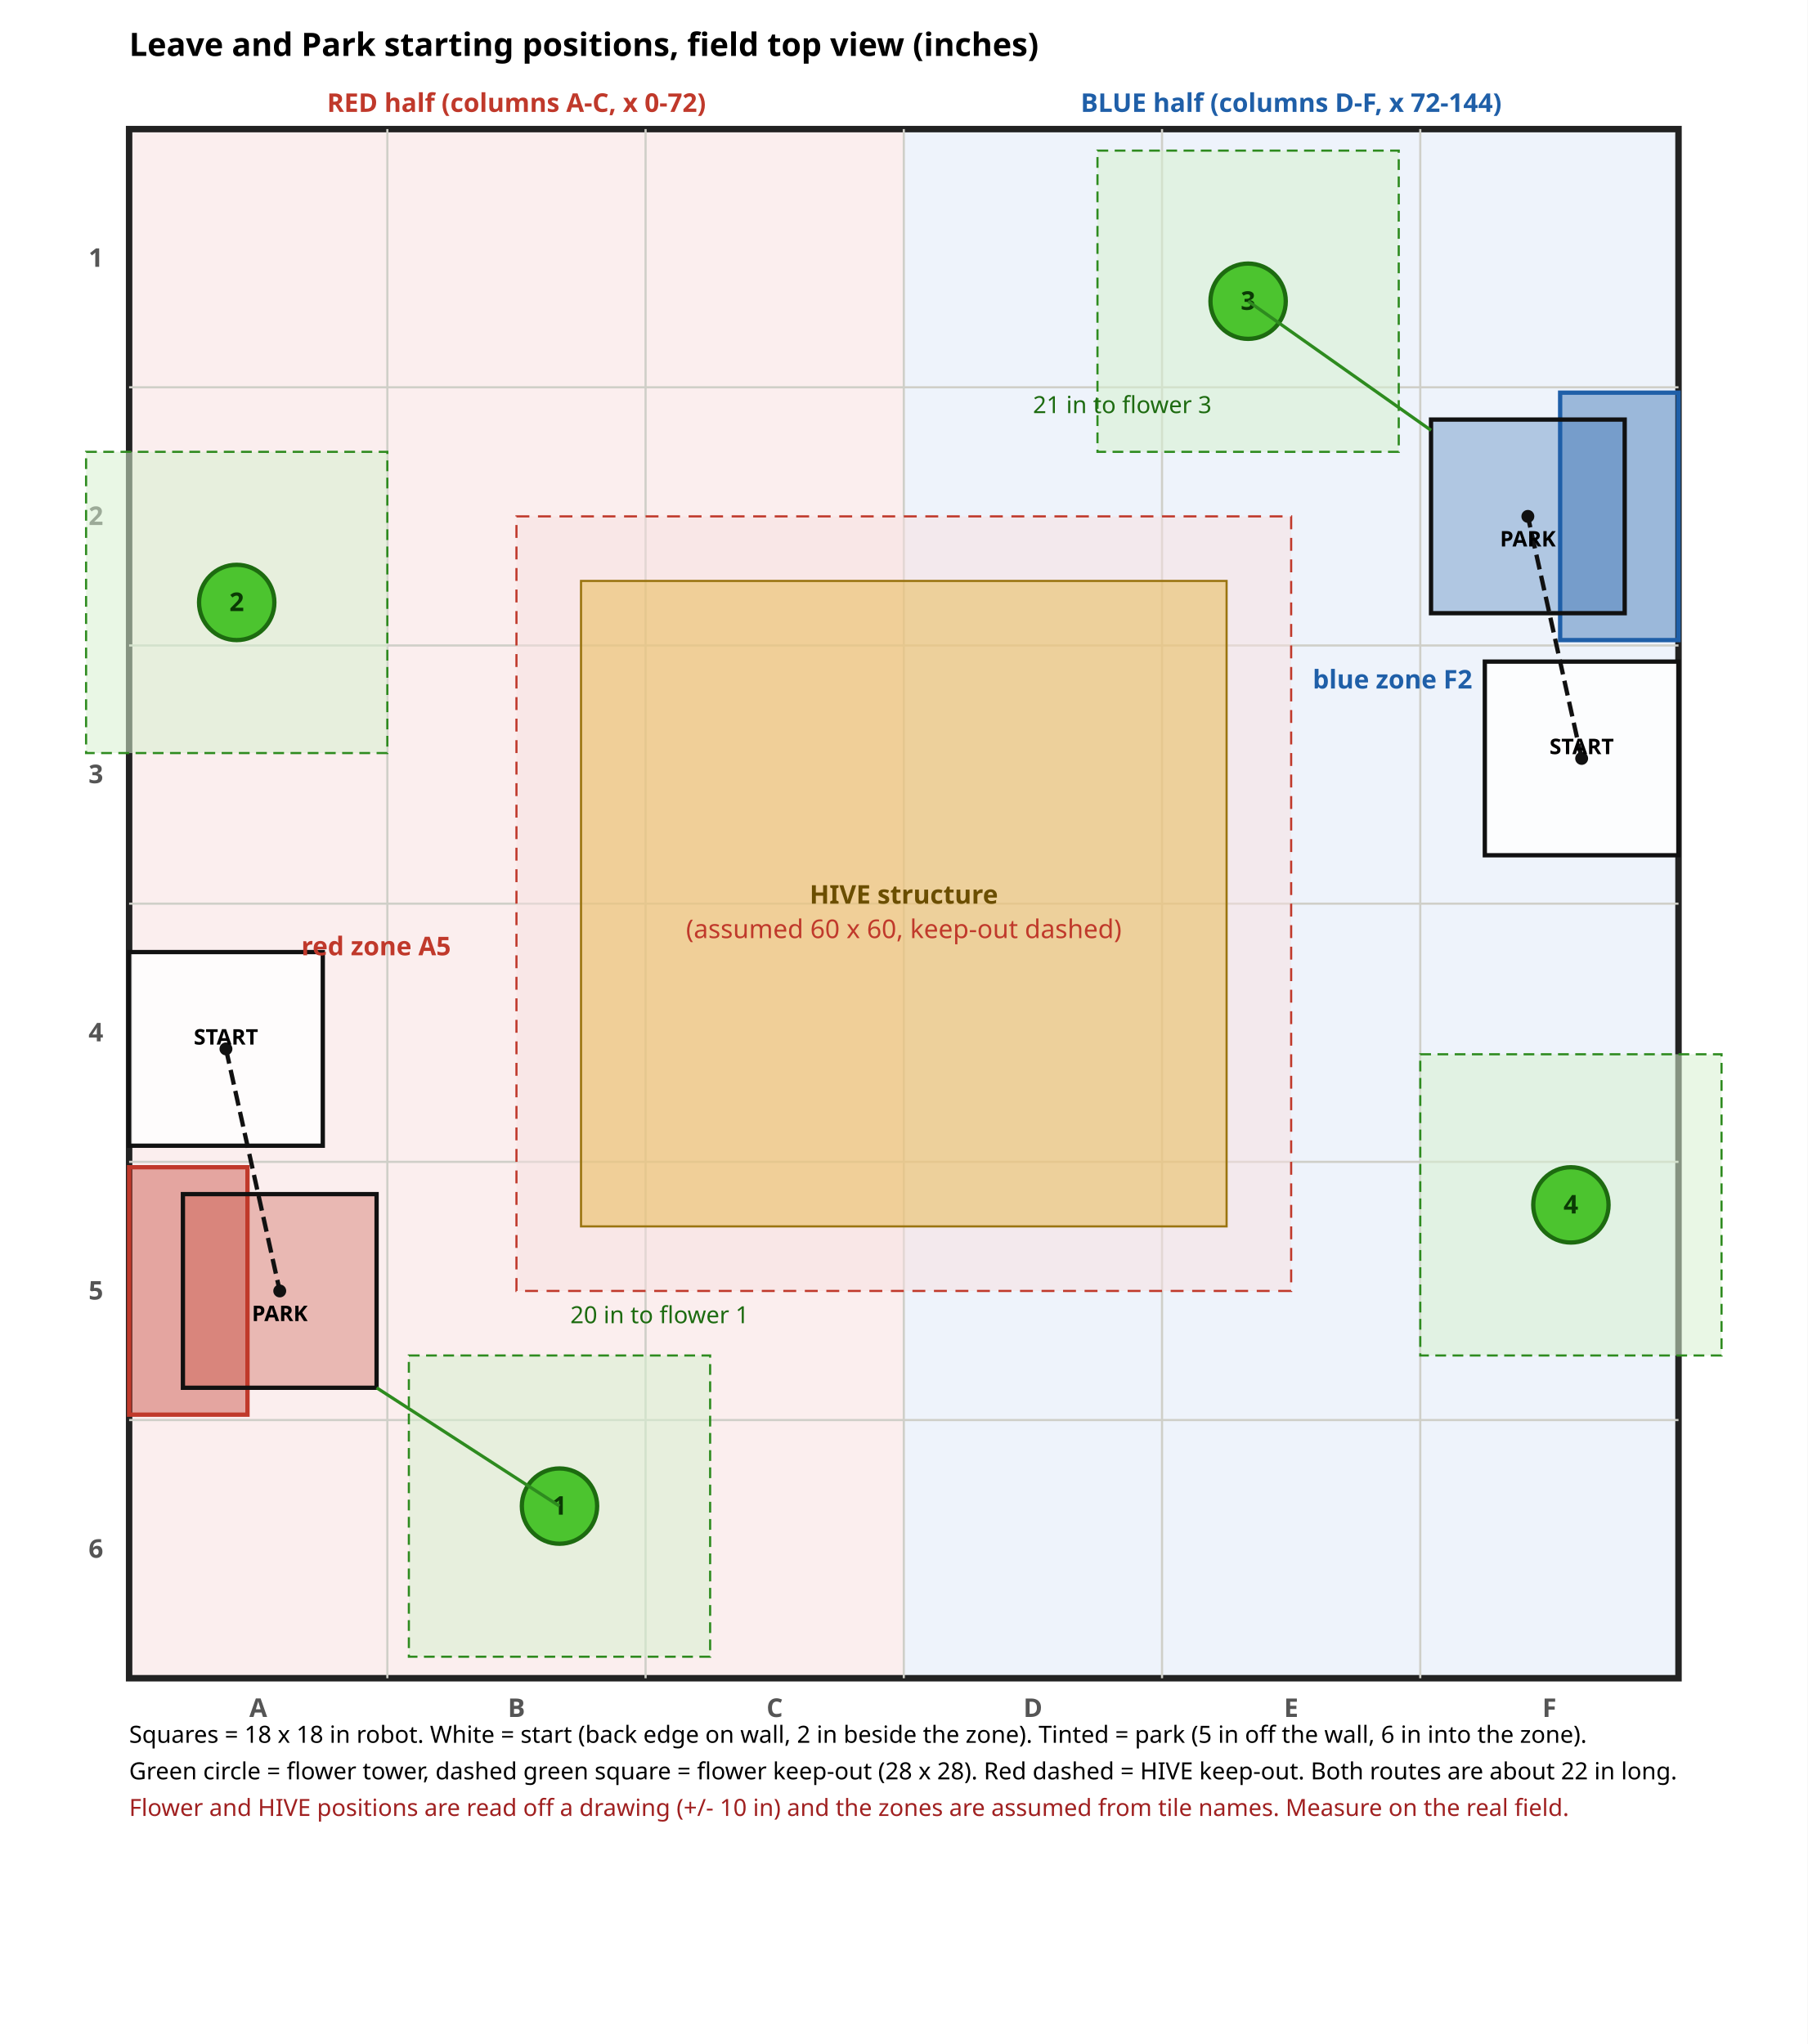
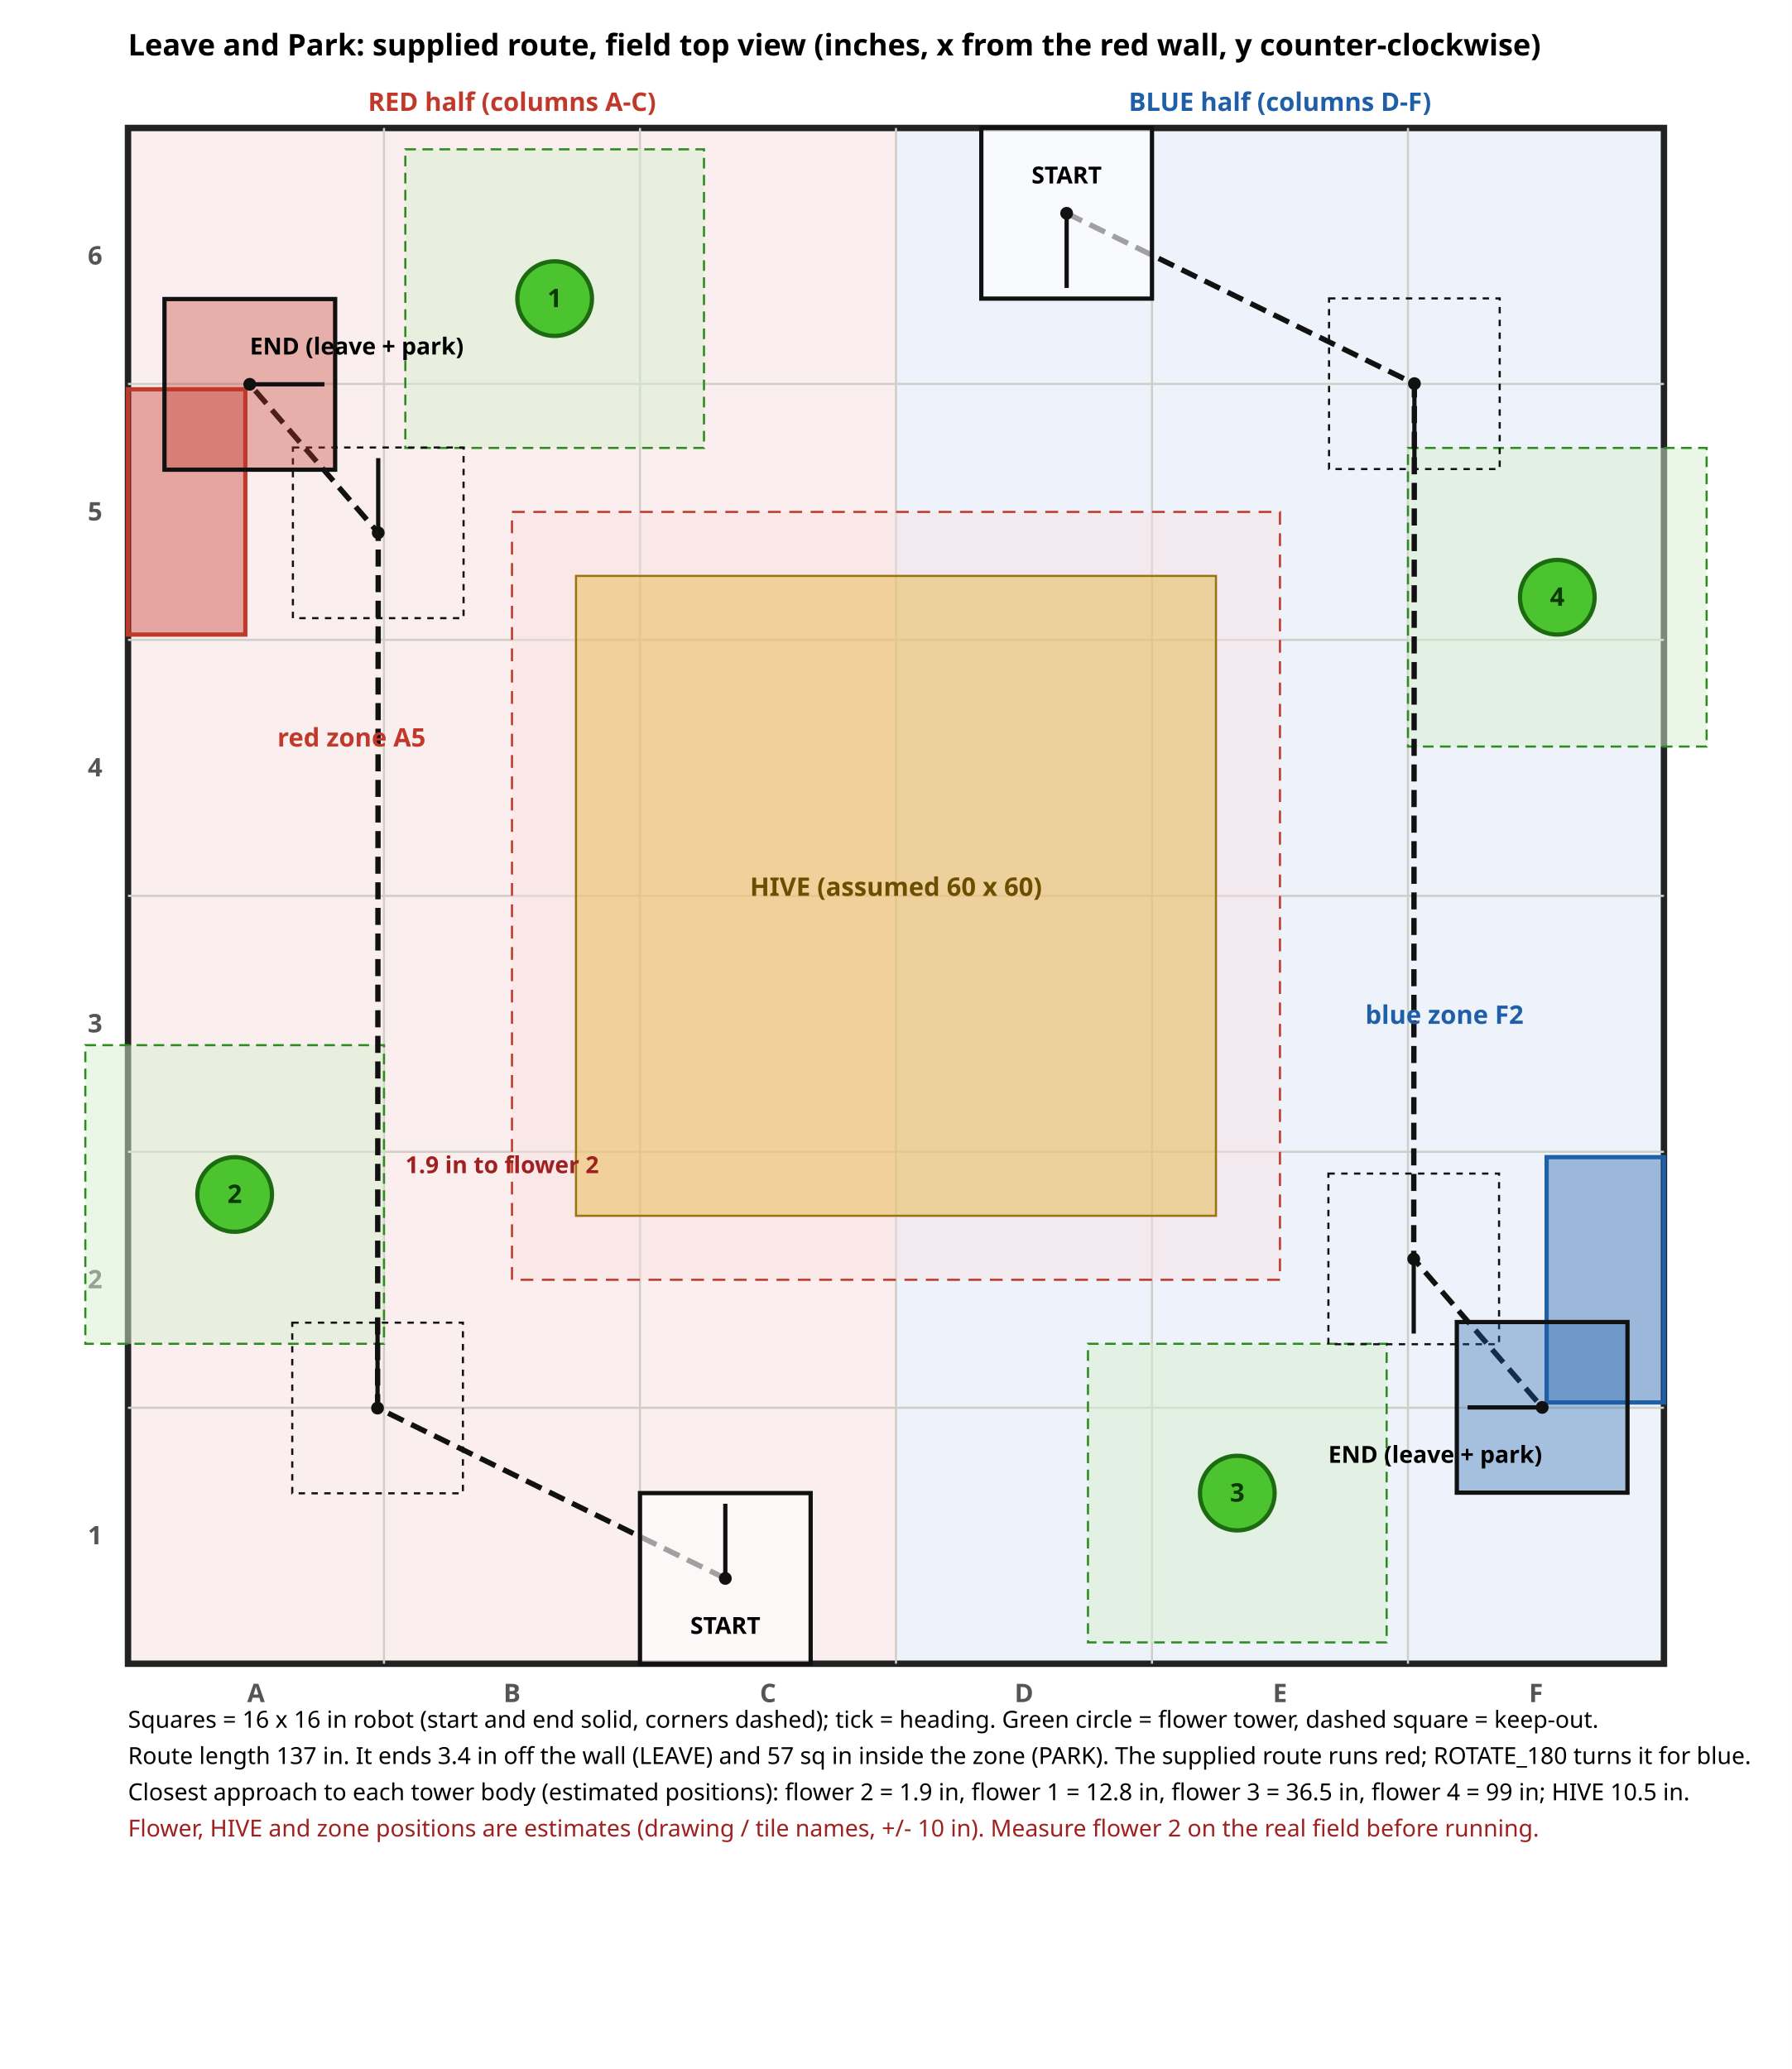
- <svg xmlns="http://www.w3.org/2000/svg" width="840" height="950" viewBox="0 0 840 950" font-family="sans-serif" font-size="12">
-   <rect width="840" height="950" fill="#ffffff" />
-   <text x="60.0" y="26.0" font-size="15" font-weight="bold">Leave and Park starting positions, field top view (inches)</text>
+ <svg xmlns="http://www.w3.org/2000/svg" width="840" height="970" viewBox="0 0 840 970" font-family="sans-serif" font-size="12">
+   <rect width="840" height="970" fill="#ffffff" />
+   <text x="60.0" y="26.0" font-size="14" font-weight="bold">Leave and Park: supplied route, field top view (inches, x from the red wall, y counter-clockwise)</text>
  <rect x="60.0" y="60.0" width="360.0" height="720.0" fill="#fbeeee" />
  <rect x="420.0" y="60.0" width="360.0" height="720.0" fill="#eef3fb" />
  <rect x="60.0" y="60.0" width="720.0" height="720.0" fill="none" stroke="#222" stroke-width="3" />
  <line x1="180" y1="780" x2="180" y2="60" stroke="#cfcfc8" />
  <line x1="60" y1="660" x2="780" y2="660" stroke="#cfcfc8" />
  <line x1="300" y1="780" x2="300" y2="60" stroke="#cfcfc8" />
  <line x1="60" y1="540" x2="780" y2="540" stroke="#cfcfc8" />
  <line x1="420" y1="780" x2="420" y2="60" stroke="#cfcfc8" />
  <line x1="60" y1="420" x2="780" y2="420" stroke="#cfcfc8" />
  <line x1="540" y1="780" x2="540" y2="60" stroke="#cfcfc8" />
  <line x1="60" y1="300" x2="780" y2="300" stroke="#cfcfc8" />
  <line x1="660" y1="780" x2="660" y2="60" stroke="#cfcfc8" />
  <line x1="60" y1="180" x2="780" y2="180" stroke="#cfcfc8" />
  <text x="120.0" y="798.0" text-anchor="middle" font-weight="bold" fill="#555">A</text>
  <text x="240.0" y="798.0" text-anchor="middle" font-weight="bold" fill="#555">B</text>
  <text x="360.0" y="798.0" text-anchor="middle" font-weight="bold" fill="#555">C</text>
  <text x="480.0" y="798.0" text-anchor="middle" font-weight="bold" fill="#555">D</text>
  <text x="600.0" y="798.0" text-anchor="middle" font-weight="bold" fill="#555">E</text>
  <text x="720.0" y="798.0" text-anchor="middle" font-weight="bold" fill="#555">F</text>
-   <text x="48.0" y="124.0" text-anchor="end" font-weight="bold" fill="#555">1</text>
-   <text x="48.0" y="244.0" text-anchor="end" font-weight="bold" fill="#555">2</text>
-   <text x="48.0" y="364.0" text-anchor="end" font-weight="bold" fill="#555">3</text>
-   <text x="48.0" y="484.0" text-anchor="end" font-weight="bold" fill="#555">4</text>
-   <text x="48.0" y="604.0" text-anchor="end" font-weight="bold" fill="#555">5</text>
-   <text x="48.0" y="724.0" text-anchor="end" font-weight="bold" fill="#555">6</text>
-   <text x="240.0" y="52.0" text-anchor="middle" fill="#c0392b" font-weight="bold">RED half (columns A-C, x 0-72)</text>
-   <text x="600.0" y="52.0" text-anchor="middle" fill="#1f5fa8" font-weight="bold">BLUE half (columns D-F, x 72-144)</text>
-   <rect x="240.0" y="240.0" width="360.0" height="360.0" fill="#f9e0e0" fill-opacity="0.5" stroke="#c0392b" stroke-dasharray="6 4" />
+   <text x="48.0" y="724.0" text-anchor="end" font-weight="bold" fill="#555">1</text>
+   <text x="48.0" y="604.0" text-anchor="end" font-weight="bold" fill="#555">2</text>
+   <text x="48.0" y="484.0" text-anchor="end" font-weight="bold" fill="#555">3</text>
+   <text x="48.0" y="364.0" text-anchor="end" font-weight="bold" fill="#555">4</text>
+   <text x="48.0" y="244.0" text-anchor="end" font-weight="bold" fill="#555">5</text>
+   <text x="48.0" y="124.0" text-anchor="end" font-weight="bold" fill="#555">6</text>
+   <text x="240.0" y="52.0" text-anchor="middle" fill="#c0392b" font-weight="bold">RED half (columns A-C)</text>
+   <text x="600.0" y="52.0" text-anchor="middle" fill="#1f5fa8" font-weight="bold">BLUE half (columns D-F)</text>
+   <rect x="240.0" y="240.0" width="360.0" height="360.0" fill="#f9e0e0" fill-opacity="0.45" stroke="#c0392b" stroke-dasharray="6 4" />
  <rect x="270.0" y="270.0" width="300.0" height="300.0" fill="#e8b84a" fill-opacity="0.5" stroke="#9a7410" />
-   <text x="420.0" y="420.0" text-anchor="middle" fill="#6b4e00" font-weight="bold">HIVE structure</text>
-   <text x="420.0" y="436.0" text-anchor="middle" fill="#c0392b">(assumed 60 x 60, keep-out dashed)</text>
-   <rect x="190.0" y="630.0" width="140.0" height="140.0" fill="#d7f0cf" fill-opacity="0.55" stroke="#2e8b1f" stroke-dasharray="5 3" />
-   <circle cx="260" cy="700" r="17.5" fill="#4cc42f" stroke="#1d6b10" stroke-width="2" />
-   <text x="260.0" y="704.0" text-anchor="middle" font-weight="bold" fill="#0b3a05">1</text>
-   <rect x="40.0" y="210.0" width="140.0" height="140.0" fill="#d7f0cf" fill-opacity="0.55" stroke="#2e8b1f" stroke-dasharray="5 3" />
-   <circle cx="110" cy="280" r="17.5" fill="#4cc42f" stroke="#1d6b10" stroke-width="2" />
-   <text x="110.0" y="284.0" text-anchor="middle" font-weight="bold" fill="#0b3a05">2</text>
-   <rect x="510.0" y="70.0" width="140.0" height="140.0" fill="#d7f0cf" fill-opacity="0.55" stroke="#2e8b1f" stroke-dasharray="5 3" />
-   <circle cx="580" cy="140" r="17.5" fill="#4cc42f" stroke="#1d6b10" stroke-width="2" />
-   <text x="580.0" y="144.0" text-anchor="middle" font-weight="bold" fill="#0b3a05">3</text>
-   <rect x="660.0" y="490.0" width="140.0" height="140.0" fill="#d7f0cf" fill-opacity="0.55" stroke="#2e8b1f" stroke-dasharray="5 3" />
-   <circle cx="730" cy="560" r="17.5" fill="#4cc42f" stroke="#1d6b10" stroke-width="2" />
-   <text x="730.0" y="564.0" text-anchor="middle" font-weight="bold" fill="#0b3a05">4</text>
-   <rect x="60.0" y="542.5" width="55.0" height="115.0" fill="#c0392b" fill-opacity="0.4" stroke="#c0392b" stroke-width="2" />
-   <rect x="85.0" y="555.0" width="90.0" height="90.0" fill="#c0392b" fill-opacity="0.3" stroke="#111" stroke-width="2" />
-   <rect x="60.0" y="442.5" width="90.0" height="90.0" fill="#ffffff" fill-opacity="0.85" stroke="#111" stroke-width="2" />
-   <line x1="105" y1="487.5" x2="130" y2="600" stroke="#111" stroke-width="2" stroke-dasharray="7 3" />
-   <circle cx="105" cy="487.5" r="3" fill="#111" />
-   <circle cx="130" cy="600" r="3" fill="#111" />
-   <text x="105.0" y="485.5" text-anchor="middle" font-size="10" font-weight="bold">START</text>
-   <text x="130.0" y="614.0" text-anchor="middle" font-size="10" font-weight="bold">PARK</text>
-   <rect x="725.0" y="182.5" width="55.0" height="115.0" fill="#1f5fa8" fill-opacity="0.4" stroke="#1f5fa8" stroke-width="2" />
-   <rect x="665.0" y="195.0" width="90.0" height="90.0" fill="#1f5fa8" fill-opacity="0.3" stroke="#111" stroke-width="2" />
-   <rect x="690.0" y="307.5" width="90.0" height="90.0" fill="#ffffff" fill-opacity="0.85" stroke="#111" stroke-width="2" />
-   <line x1="735" y1="352.5" x2="710" y2="240" stroke="#111" stroke-width="2" stroke-dasharray="7 3" />
-   <circle cx="735" cy="352.5" r="3" fill="#111" />
-   <circle cx="710" cy="240" r="3" fill="#111" />
-   <text x="735.0" y="350.5" text-anchor="middle" font-size="10" font-weight="bold">START</text>
-   <text x="710.0" y="254.0" text-anchor="middle" font-size="10" font-weight="bold">PARK</text>
-   <text x="140.0" y="444.0" fill="#c0392b" font-weight="bold">red zone A5</text>
-   <line x1="175" y1="645" x2="260" y2="700" stroke="#2e8b1f" stroke-width="1.5" />
-   <line x1="665" y1="200" x2="580" y2="140" stroke="#2e8b1f" stroke-width="1.5" />
-   <text x="480.0" y="192.0" fill="#1d6b10" font-size="11">21 in to flower 3</text>
-   <text x="60.0" y="810.0" font-size="11">Squares = 18 x 18 in robot. White = start (back edge on wall, 2 in beside the zone). Tinted = park (5 in off the wall, 6 in into the zone).</text>
-   <text x="60.0" y="827.0" font-size="11">Green circle = flower tower, dashed green square = flower keep-out (28 x 28). Red dashed = HIVE keep-out. Both routes are about 22 in long.</text>
-   <text x="60.0" y="844.0" font-size="11" fill="#a02020">Flower and HIVE positions are read off a drawing (+/- 10 in) and the zones are assumed from tile names. Measure on the real field.</text>
-   <text x="265.0" y="615.0" fill="#1d6b10" font-size="11">20 in to flower 1</text>
-   <text x="610.0" y="320.0" fill="#1f5fa8" font-weight="bold">blue zone F2</text>
+   <text x="420.0" y="420.0" text-anchor="middle" fill="#6b4e00" font-weight="bold">HIVE (assumed 60 x 60)</text>
+   <rect x="190.0" y="70.0" width="140.0" height="140.0" fill="#d7f0cf" fill-opacity="0.5" stroke="#2e8b1f" stroke-dasharray="5 3" />
+   <circle cx="260" cy="140" r="17.5" fill="#4cc42f" stroke="#1d6b10" stroke-width="2" />
+   <text x="260.0" y="144.0" text-anchor="middle" font-weight="bold" fill="#0b3a05">1</text>
+   <rect x="40.0" y="490.0" width="140.0" height="140.0" fill="#d7f0cf" fill-opacity="0.5" stroke="#2e8b1f" stroke-dasharray="5 3" />
+   <circle cx="110" cy="560" r="17.5" fill="#4cc42f" stroke="#1d6b10" stroke-width="2" />
+   <text x="110.0" y="564.0" text-anchor="middle" font-weight="bold" fill="#0b3a05">2</text>
+   <rect x="510.0" y="630.0" width="140.0" height="140.0" fill="#d7f0cf" fill-opacity="0.5" stroke="#2e8b1f" stroke-dasharray="5 3" />
+   <circle cx="580" cy="700" r="17.5" fill="#4cc42f" stroke="#1d6b10" stroke-width="2" />
+   <text x="580.0" y="704.0" text-anchor="middle" font-weight="bold" fill="#0b3a05">3</text>
+   <rect x="660.0" y="210.0" width="140.0" height="140.0" fill="#d7f0cf" fill-opacity="0.5" stroke="#2e8b1f" stroke-dasharray="5 3" />
+   <circle cx="730" cy="280" r="17.5" fill="#4cc42f" stroke="#1d6b10" stroke-width="2" />
+   <text x="730.0" y="284.0" text-anchor="middle" font-weight="bold" fill="#0b3a05">4</text>
+   <rect x="60.0" y="182.5" width="55.0" height="115.0" fill="#c0392b" fill-opacity="0.4" stroke="#c0392b" stroke-width="2" />
+   <polyline points="340.0,740.0 177.0,660.1 177.3,249.8 117.1,180.2" fill="none" stroke="#111" stroke-width="2.5" stroke-dasharray="8 4" />
+   <rect x="300.0" y="700.0" width="80.0" height="80.0" fill="#ffffff" fill-opacity="0.6" stroke="#111" stroke-width="2" stroke-dasharray="" />
+   <circle cx="340" cy="740" r="3" fill="#111" />
+   <line x1="340" y1="740" x2="340.0" y2="705.0" stroke="#111" stroke-width="2" />
+   <rect x="137.0" y="620.1" width="80.0" height="80.0" fill="#ffffff" fill-opacity="0.0" stroke="#111" stroke-width="1" stroke-dasharray="3 3" />
+   <circle cx="176.975" cy="660.145" r="3" fill="#111" />
+   <line x1="176.975" y1="660.145" x2="176.975" y2="625.145" stroke="#111" stroke-width="2" />
+   <rect x="137.3" y="209.8" width="80.0" height="80.0" fill="#ffffff" fill-opacity="0.0" stroke="#111" stroke-width="1" stroke-dasharray="3 3" />
+   <circle cx="177.298" cy="249.782" r="3" fill="#111" />
+   <line x1="177.298" y1="249.782" x2="177.298" y2="214.782" stroke="#111" stroke-width="2" />
+   <rect x="77.1" y="140.2" width="80.0" height="80.0" fill="#c0392b" fill-opacity="0.35" stroke="#111" stroke-width="2" stroke-dasharray="" />
+   <circle cx="117.075" cy="180.173" r="3" fill="#111" />
+   <line x1="117.075" y1="180.173" x2="152.075" y2="180.173" stroke="#111" stroke-width="2" />
+   <text x="340.0" y="766.0" text-anchor="middle" font-size="11" font-weight="bold">START</text>
+   <text x="117.1" y="166.2" text-anchor="start" font-size="11" font-weight="bold">END (leave + park)</text>
+   <text x="130.0" y="350.0" fill="#c0392b" font-weight="bold">red zone A5</text>
+   <rect x="725.0" y="542.5" width="55.0" height="115.0" fill="#1f5fa8" fill-opacity="0.4" stroke="#1f5fa8" stroke-width="2" />
+   <polyline points="500.0,100.0 663.0,179.9 662.7,590.2 722.9,659.8" fill="none" stroke="#111" stroke-width="2.5" stroke-dasharray="8 4" />
+   <rect x="460.0" y="60.0" width="80.0" height="80.0" fill="#ffffff" fill-opacity="0.6" stroke="#111" stroke-width="2" stroke-dasharray="" />
+   <circle cx="500" cy="100" r="3" fill="#111" />
+   <line x1="500" y1="100" x2="500.0" y2="135.0" stroke="#111" stroke-width="2" />
+   <rect x="623.0" y="139.9" width="80.0" height="80.0" fill="#ffffff" fill-opacity="0.0" stroke="#111" stroke-width="1" stroke-dasharray="3 3" />
+   <circle cx="663.025" cy="179.855" r="3" fill="#111" />
+   <line x1="663.025" y1="179.855" x2="663.025" y2="214.855" stroke="#111" stroke-width="2" />
+   <rect x="622.7" y="550.2" width="80.0" height="80.0" fill="#ffffff" fill-opacity="0.0" stroke="#111" stroke-width="1" stroke-dasharray="3 3" />
+   <circle cx="662.702" cy="590.218" r="3" fill="#111" />
+   <line x1="662.702" y1="590.218" x2="662.702" y2="625.218" stroke="#111" stroke-width="2" />
+   <rect x="682.9" y="619.8" width="80.0" height="80.0" fill="#1f5fa8" fill-opacity="0.35" stroke="#111" stroke-width="2" stroke-dasharray="" />
+   <circle cx="722.925" cy="659.827" r="3" fill="#111" />
+   <line x1="722.925" y1="659.827" x2="687.925" y2="659.827" stroke="#111" stroke-width="2" />
+   <text x="500.0" y="86.0" text-anchor="middle" font-size="11" font-weight="bold">START</text>
+   <text x="722.9" y="685.8" text-anchor="end" font-size="11" font-weight="bold">END (leave + park)</text>
+   <text x="640.0" y="480.0" fill="#1f5fa8" font-weight="bold">blue zone F2</text>
+   <text x="190.0" y="550.0" fill="#a02020" font-size="11" font-weight="bold">1.9 in to flower 2</text>
+   <text x="410.0" y="110.0" font-size="1" />
+   <text x="60.0" y="810.0" font-size="11" fill="#000">Squares = 16 x 16 in robot (start and end solid, corners dashed); tick = heading. Green circle = flower tower, dashed square = keep-out.</text>
+   <text x="60.0" y="827.0" font-size="11" fill="#000">Route length 137 in. It ends 3.4 in off the wall (LEAVE) and 57 sq in inside the zone (PARK). The supplied route runs red; ROTATE_180 turns it for blue.</text>
+   <text x="60.0" y="844.0" font-size="11" fill="#000">Closest approach to each tower body (estimated positions): flower 2 = 1.9 in, flower 1 = 12.8 in, flower 3 = 36.5 in, flower 4 = 99 in; HIVE 10.5 in.</text>
+   <text x="60.0" y="861.0" font-size="11" fill="#a02020">Flower, HIVE and zone positions are estimates (drawing / tile names, +/- 10 in). Measure flower 2 on the real field before running.</text>
</svg>
